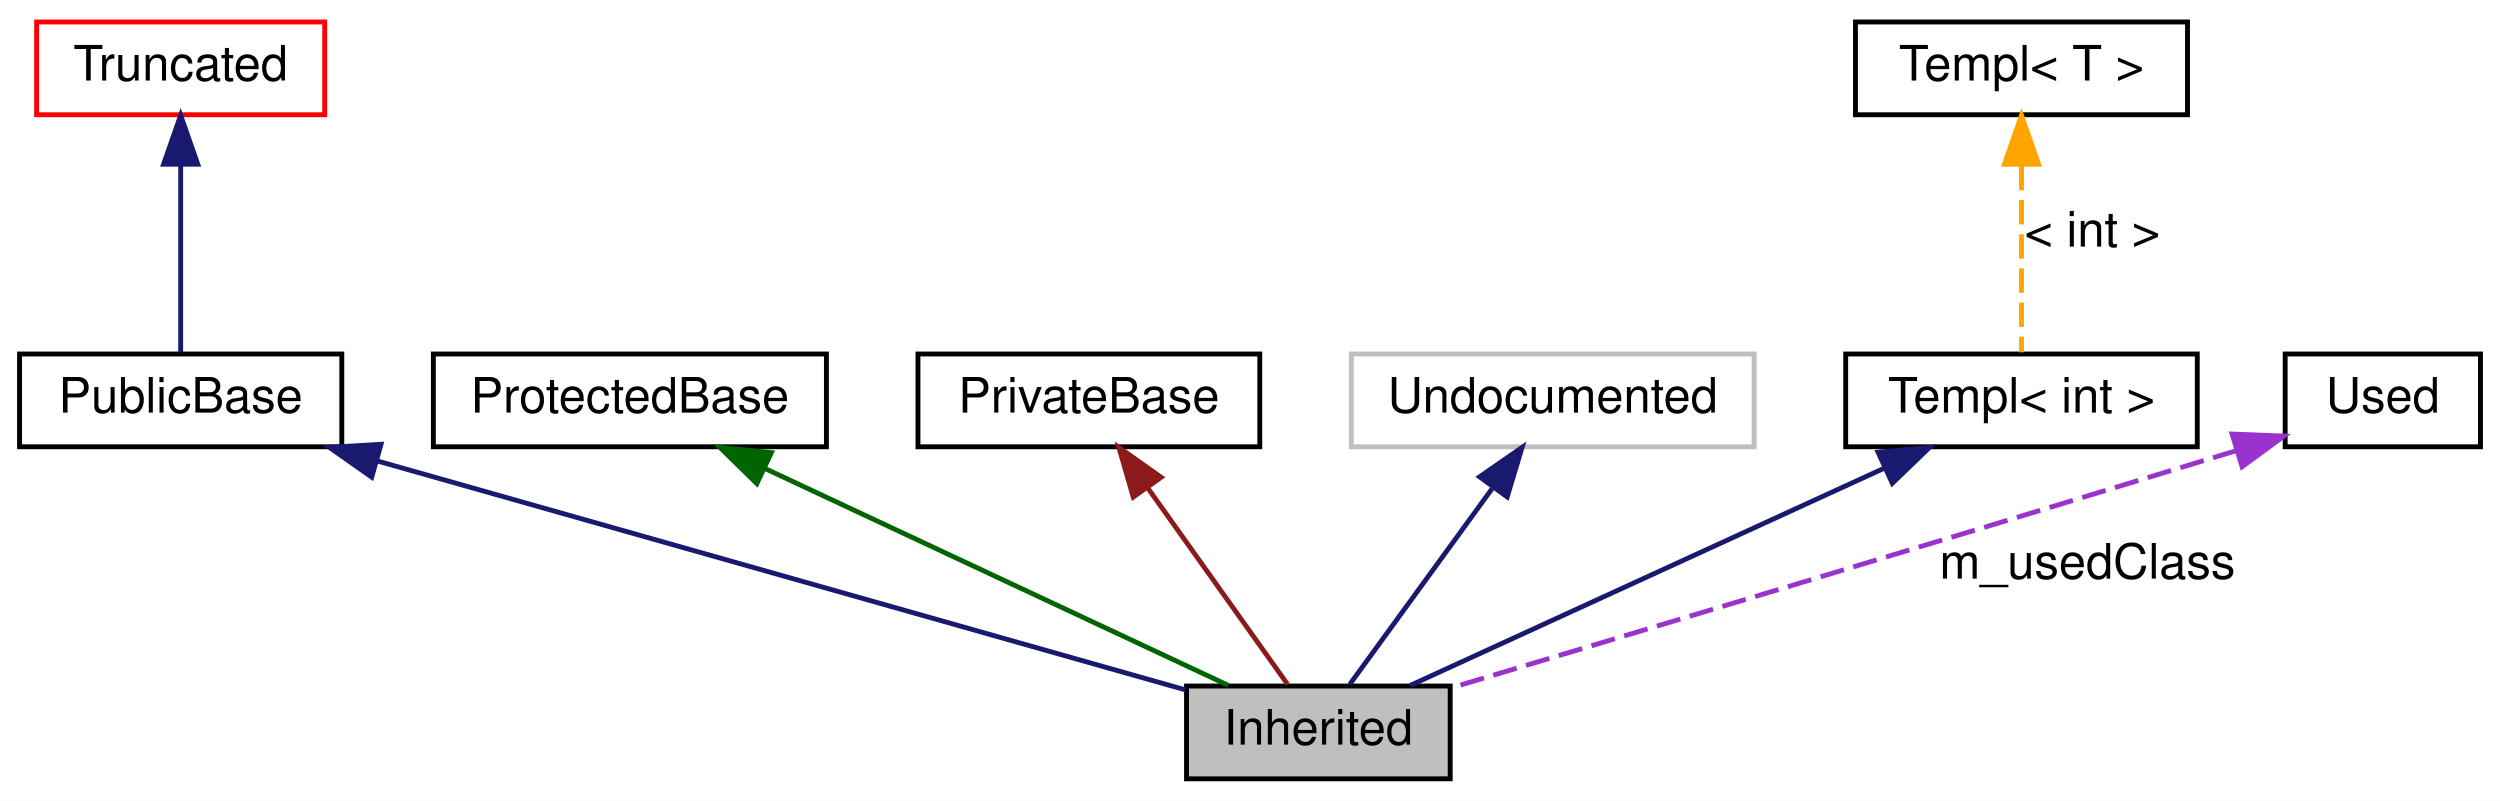
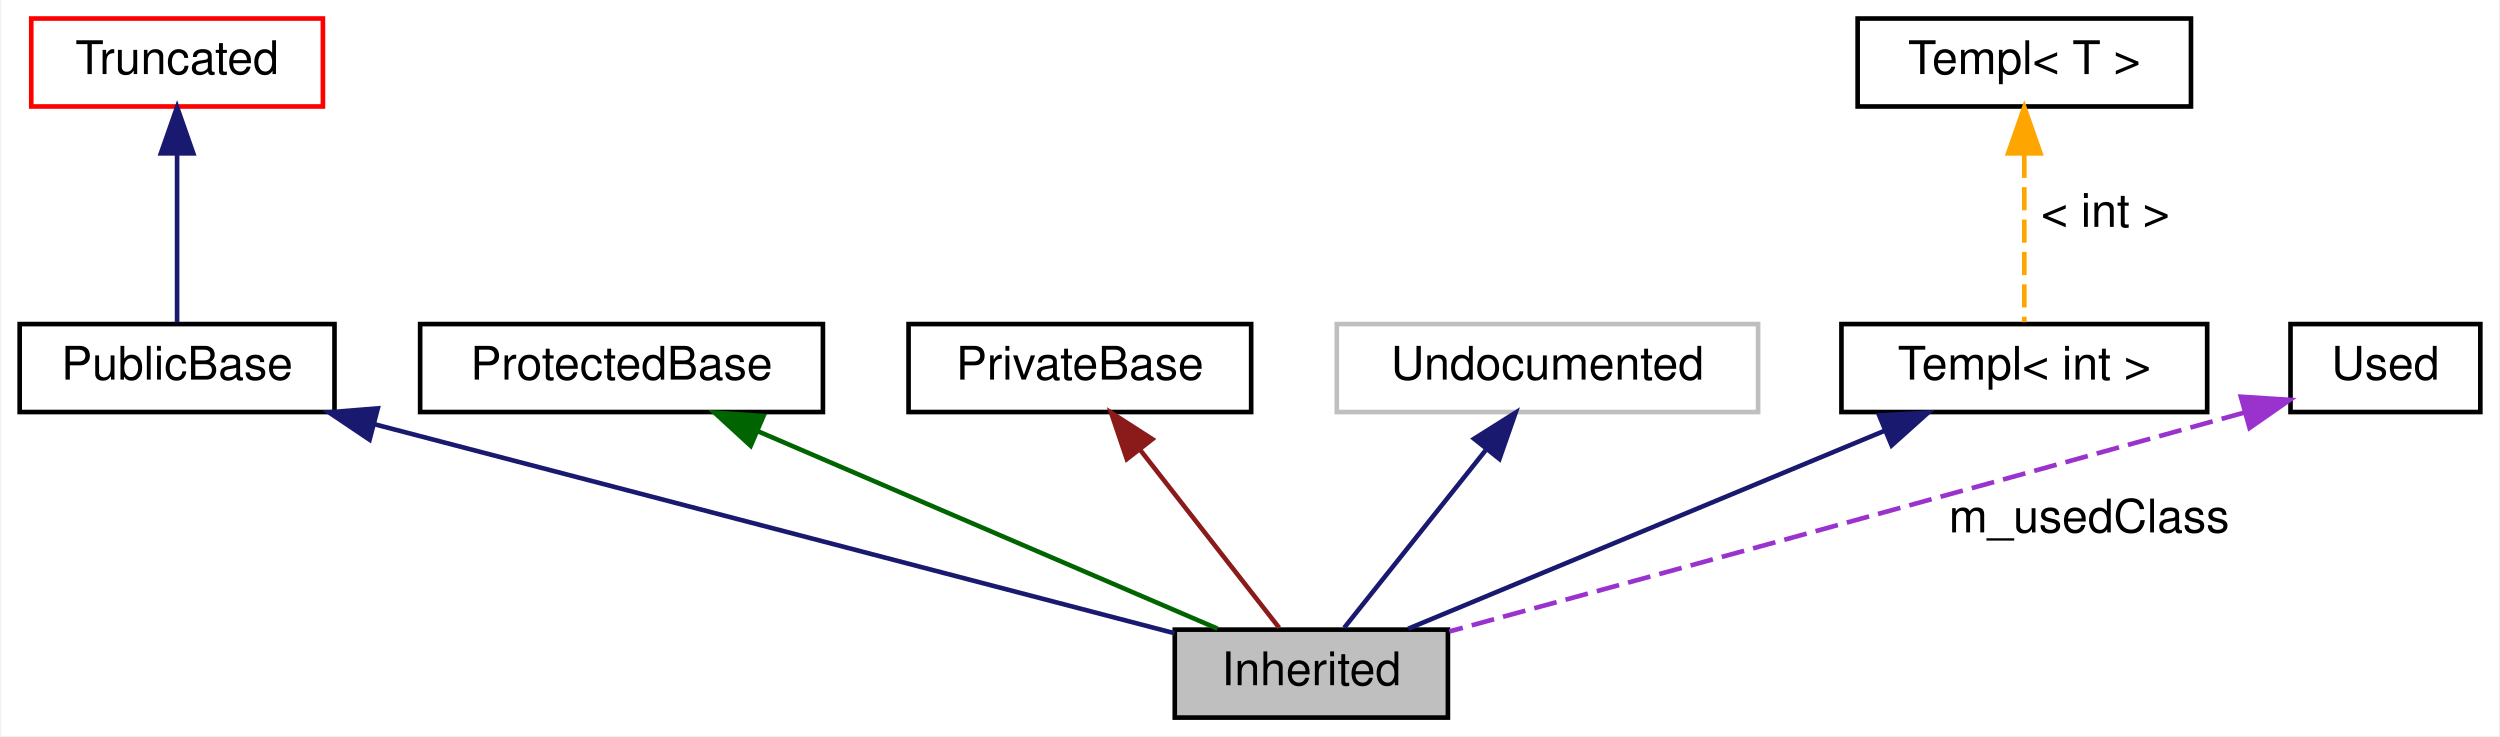
- <svg xmlns="http://www.w3.org/2000/svg" xmlns:xlink="http://www.w3.org/1999/xlink" width="512pt" height="164pt" viewBox="0.00 0.00 512.00 164.00">
-   <g id="graph0" class="graph" transform="scale(1 1) rotate(0) translate(4 160)">
-     <polygon fill="white" stroke="none" points="-4,4 -4,-160 508,-160 508,4 -4,4" />
+ <svg xmlns="http://www.w3.org/2000/svg" xmlns:xlink="http://www.w3.org/1999/xlink" width="540pt" height="159pt" viewBox="0.00 0.00 539.50 159.00">
+   <g id="graph0" class="graph" transform="scale(1 1) rotate(0) translate(4 155)">
+     <polygon fill="white" stroke="none" points="-4,4 -4,-155 535.5,-155 535.5,4 -4,4" />
    <g id="node1" class="node">
-       <polygon fill="#bfbfbf" stroke="black" points="293,-19.5 239,-19.5 239,-0.5 293,-0.5 293,-19.5" />
-       <text text-anchor="middle" x="266" y="-7.5" font-family="Helvetica,sans-Serif" font-size="10.00">Inherited</text>
+       <polygon fill="#bfbfbf" stroke="black" points="308.5,-19 249.5,-19 249.5,-0 308.5,-0 308.5,-19" />
+       <text text-anchor="middle" x="279" y="-7" font-family="Helvetica,sans-Serif" font-size="10.00">Inherited</text>
    </g>
    <g id="node2" class="node">
      <g id="a_node2">
        <a xlink:href="$classPublicBase.html" xlink:title="PublicBase">
-           <polygon fill="none" stroke="black" points="66,-87.5 0,-87.5 0,-68.5 66,-68.5 66,-87.5" />
-           <text text-anchor="middle" x="33" y="-75.5" font-family="Helvetica,sans-Serif" font-size="10.00">PublicBase</text>
+           <polygon fill="none" stroke="black" points="68,-85 0,-85 0,-66 68,-66 68,-85" />
+           <text text-anchor="middle" x="34" y="-73" font-family="Helvetica,sans-Serif" font-size="10.00">PublicBase</text>
        </a>
      </g>
    </g>
    <g id="edge1" class="edge">
-       <path fill="none" stroke="midnightblue" d="M73.083,-65.646C120.433,-52.233 197.919,-30.285 238.791,-18.707" />
-       <polygon fill="midnightblue" stroke="midnightblue" points="72.128,-62.279 63.461,-68.372 74.036,-69.014 72.128,-62.279" />
+       <path fill="none" stroke="midnightblue" d="M76.55,-63.385C126.02,-50.462 206.377,-29.471 249.47,-18.214" />
+       <polygon fill="midnightblue" stroke="midnightblue" points="75.578,-60.021 66.788,-65.935 77.347,-66.794 75.578,-60.021" />
    </g>
    <g id="node3" class="node">
      <g id="a_node3">
        <a xlink:href="$classTruncated.html" xlink:title="Truncated">
-           <polygon fill="none" stroke="red" points="62.5,-155.5 3.5,-155.5 3.5,-136.5 62.5,-136.5 62.5,-155.5" />
-           <text text-anchor="middle" x="33" y="-143.5" font-family="Helvetica,sans-Serif" font-size="10.00">Truncated</text>
+           <polygon fill="none" stroke="red" points="65.5,-151 2.5,-151 2.5,-132 65.5,-132 65.5,-151" />
+           <text text-anchor="middle" x="34" y="-139" font-family="Helvetica,sans-Serif" font-size="10.00">Truncated</text>
        </a>
      </g>
    </g>
    <g id="edge2" class="edge">
-       <path fill="none" stroke="midnightblue" d="M33,-126.041C33,-113.472 33,-97.563 33,-87.841" />
-       <polygon fill="midnightblue" stroke="midnightblue" points="29.5,-126.372 33,-136.372 36.5,-126.372 29.5,-126.372" />
+       <path fill="none" stroke="midnightblue" d="M34,-121.584C34,-109.625 34,-94.721 34,-85.405" />
+       <polygon fill="midnightblue" stroke="midnightblue" points="30.5,-121.869 34,-131.869 37.5,-121.869 30.5,-121.869" />
    </g>
    <g id="node4" class="node">
      <g id="a_node4">
        <a xlink:href="$classProtectedBase.html" xlink:title="ProtectedBase">
-           <polygon fill="none" stroke="black" points="165.25,-87.5 84.75,-87.5 84.75,-68.5 165.25,-68.5 165.25,-87.5" />
-           <text text-anchor="middle" x="125" y="-75.5" font-family="Helvetica,sans-Serif" font-size="10.00">ProtectedBase</text>
+           <polygon fill="none" stroke="black" points="173.5,-85 86.5,-85 86.5,-66 173.5,-66 173.5,-85" />
+           <text text-anchor="middle" x="130" y="-73" font-family="Helvetica,sans-Serif" font-size="10.00">ProtectedBase</text>
        </a>
      </g>
    </g>
    <g id="edge3" class="edge">
-       <path fill="none" stroke="darkgreen" d="M152.699,-64.035C180.763,-50.898 223.387,-30.946 247.562,-19.631" />
-       <polygon fill="darkgreen" stroke="darkgreen" points="151.006,-60.962 143.433,-68.372 153.974,-67.302 151.006,-60.962" />
+       <path fill="none" stroke="darkgreen" d="M159.43,-61.859C188.793,-49.246 233.121,-30.206 258.748,-19.199" />
+       <polygon fill="darkgreen" stroke="darkgreen" points="157.902,-58.706 150.095,-65.869 160.664,-65.138 157.902,-58.706" />
    </g>
    <g id="node5" class="node">
      <g id="a_node5">
        <a xlink:href="$classPrivateBase.html" xlink:title="PrivateBase">
-           <polygon fill="none" stroke="black" points="254,-87.5 184,-87.5 184,-68.5 254,-68.5 254,-87.5" />
-           <text text-anchor="middle" x="219" y="-75.5" font-family="Helvetica,sans-Serif" font-size="10.00">PrivateBase</text>
+           <polygon fill="none" stroke="black" points="266,-85 192,-85 192,-66 266,-66 266,-85" />
+           <text text-anchor="middle" x="229" y="-73" font-family="Helvetica,sans-Serif" font-size="10.00">PrivateBase</text>
        </a>
      </g>
    </g>
    <g id="edge4" class="edge">
-       <path fill="none" stroke="#8b1a1a" d="M231.15,-59.938C240.284,-47.112 252.428,-30.059 259.704,-19.841" />
-       <polygon fill="#8b1a1a" stroke="#8b1a1a" points="228.094,-58.196 225.144,-68.372 233.796,-62.256 228.094,-58.196" />
+       <path fill="none" stroke="#8b1a1a" d="M242.072,-57.767C251.664,-45.49 264.315,-29.297 272.043,-19.405" />
+       <polygon fill="#8b1a1a" stroke="#8b1a1a" points="239.142,-55.834 235.743,-65.869 244.658,-60.143 239.142,-55.834" />
    </g>
    <g id="node6" class="node">
-       <polygon fill="none" stroke="#bfbfbf" points="355.25,-87.5 272.75,-87.5 272.75,-68.5 355.25,-68.5 355.25,-87.5" />
-       <text text-anchor="middle" x="314" y="-75.5" font-family="Helvetica,sans-Serif" font-size="10.00">Undocumented</text>
+       <polygon fill="none" stroke="#bfbfbf" points="375.5,-85 284.5,-85 284.5,-66 375.5,-66 375.5,-85" />
+       <text text-anchor="middle" x="330" y="-73" font-family="Helvetica,sans-Serif" font-size="10.00">Undocumented</text>
    </g>
    <g id="edge5" class="edge">
-       <path fill="none" stroke="midnightblue" d="M301.591,-59.938C292.263,-47.112 279.861,-30.059 272.43,-19.841" />
-       <polygon fill="midnightblue" stroke="midnightblue" points="299.012,-62.343 307.725,-68.372 304.674,-58.226 299.012,-62.343" />
+       <path fill="none" stroke="midnightblue" d="M316.666,-57.767C306.883,-45.49 293.979,-29.297 286.096,-19.405" />
+       <polygon fill="midnightblue" stroke="midnightblue" points="314.153,-60.229 323.122,-65.869 319.627,-55.867 314.153,-60.229" />
    </g>
    <g id="node7" class="node">
      <g id="a_node7">
        <a xlink:href="$classTempl.html" xlink:title="Templ&lt; int &gt;">
-           <polygon fill="none" stroke="black" points="446,-87.5 374,-87.5 374,-68.5 446,-68.5 446,-87.5" />
-           <text text-anchor="middle" x="410" y="-75.5" font-family="Helvetica,sans-Serif" font-size="10.00">Templ&lt; int &gt;</text>
+           <polygon fill="none" stroke="black" points="472.5,-85 393.5,-85 393.5,-66 472.5,-66 472.5,-85" />
+           <text text-anchor="middle" x="433" y="-73" font-family="Helvetica,sans-Serif" font-size="10.00">Templ&lt; int &gt;</text>
        </a>
      </g>
    </g>
    <g id="edge6" class="edge">
-       <path fill="none" stroke="midnightblue" d="M381.712,-64.035C353.05,-50.898 309.519,-30.946 284.83,-19.631" />
-       <polygon fill="midnightblue" stroke="midnightblue" points="380.626,-67.387 391.175,-68.372 383.542,-61.023 380.626,-67.387" />
+       <path fill="none" stroke="midnightblue" d="M402.977,-62.023C372.632,-49.412 326.533,-30.254 299.932,-19.199" />
+       <polygon fill="midnightblue" stroke="midnightblue" points="401.653,-65.263 412.231,-65.869 404.34,-58.799 401.653,-65.263" />
    </g>
    <g id="node8" class="node">
      <g id="a_node8">
        <a xlink:href="$classTempl.html" xlink:title="Templ&lt; T &gt;">
-           <polygon fill="none" stroke="black" points="444,-155.5 376,-155.5 376,-136.5 444,-136.5 444,-155.5" />
-           <text text-anchor="middle" x="410" y="-143.5" font-family="Helvetica,sans-Serif" font-size="10.00">Templ&lt; T &gt;</text>
+           <polygon fill="none" stroke="black" points="469,-151 397,-151 397,-132 469,-132 469,-151" />
+           <text text-anchor="middle" x="433" y="-139" font-family="Helvetica,sans-Serif" font-size="10.00">Templ&lt; T &gt;</text>
        </a>
      </g>
    </g>
    <g id="edge7" class="edge">
-       <path fill="none" stroke="orange" stroke-dasharray="5,2" d="M410,-126.041C410,-113.472 410,-97.563 410,-87.841" />
-       <polygon fill="orange" stroke="orange" points="406.5,-126.372 410,-136.372 413.5,-126.372 406.5,-126.372" />
-       <text text-anchor="middle" x="424.5" y="-109.5" font-family="Helvetica,sans-Serif" font-size="10.00">&lt; int &gt;</text>
+       <path fill="none" stroke="orange" stroke-dasharray="5,2" d="M433,-121.584C433,-109.625 433,-94.721 433,-85.405" />
+       <polygon fill="orange" stroke="orange" points="429.5,-121.869 433,-131.869 436.5,-121.869 429.5,-121.869" />
+       <text text-anchor="middle" x="450.5" y="-106" font-family="Helvetica,sans-Serif" font-size="10.00">&lt; int &gt;</text>
    </g>
    <g id="node9" class="node">
      <g id="a_node9">
        <a xlink:href="$classUsed.html" xlink:title="Used">
-           <polygon fill="none" stroke="black" points="504,-87.5 464,-87.5 464,-68.5 504,-68.5 504,-87.5" />
-           <text text-anchor="middle" x="484" y="-75.5" font-family="Helvetica,sans-Serif" font-size="10.00">Used</text>
+           <polygon fill="none" stroke="black" points="531.5,-85 490.5,-85 490.5,-66 531.5,-66 531.5,-85" />
+           <text text-anchor="middle" x="511" y="-73" font-family="Helvetica,sans-Serif" font-size="10.00">Used</text>
        </a>
      </g>
    </g>
    <g id="edge8" class="edge">
-       <path fill="none" stroke="#9a32cd" stroke-dasharray="5,2" d="M454.017,-67.715C390.967,-48.446 328.208,-29.607 293.25,-19.144" />
-       <polygon fill="#9a32cd" stroke="#9a32cd" points="453.138,-71.107 463.725,-70.685 455.186,-64.413 453.138,-71.107" />
-       <text text-anchor="middle" x="423.5" y="-41.5" font-family="Helvetica,sans-Serif" font-size="10.00">m_usedClass</text>
+       <path fill="none" stroke="#9a32cd" stroke-dasharray="5,2" d="M480.434,-65.859C413.225,-47.126 346.374,-28.849 308.797,-18.607" />
+       <polygon fill="#9a32cd" stroke="#9a32cd" points="479.777,-69.309 490.349,-68.626 481.658,-62.567 479.777,-69.309" />
+       <text text-anchor="middle" x="447" y="-40" font-family="Helvetica,sans-Serif" font-size="10.00">m_usedClass</text>
    </g>
  </g>
</svg>
